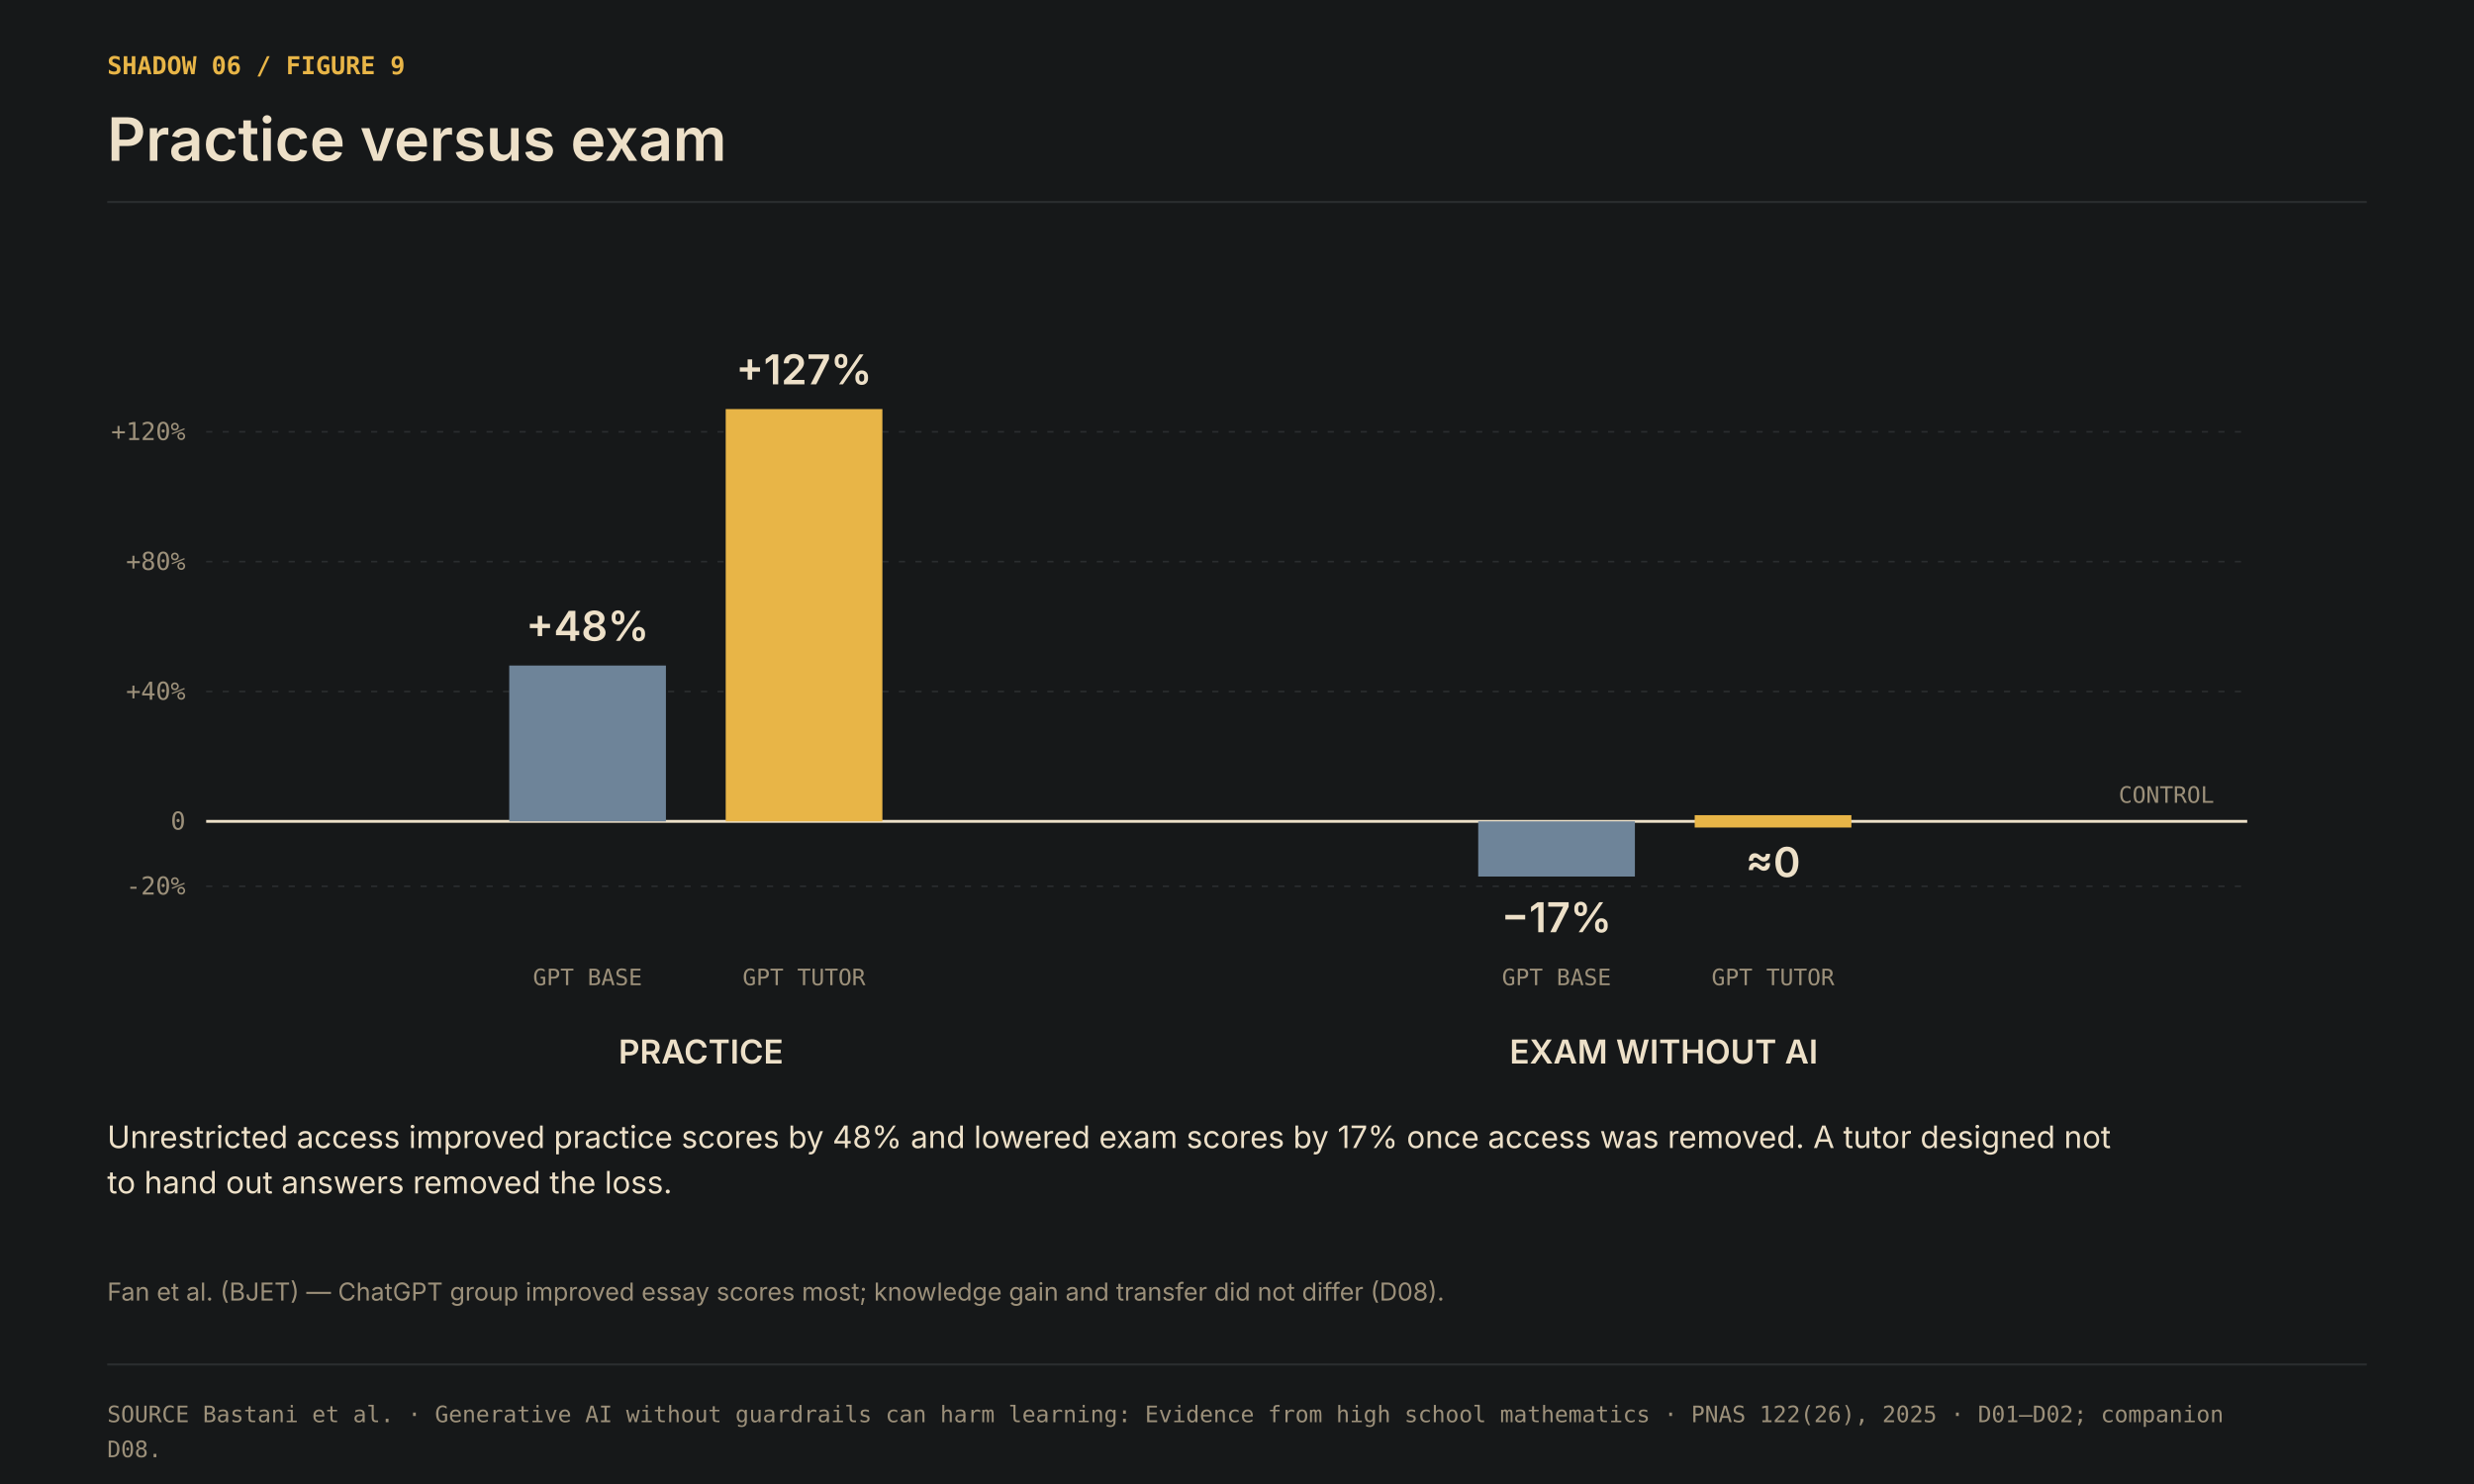
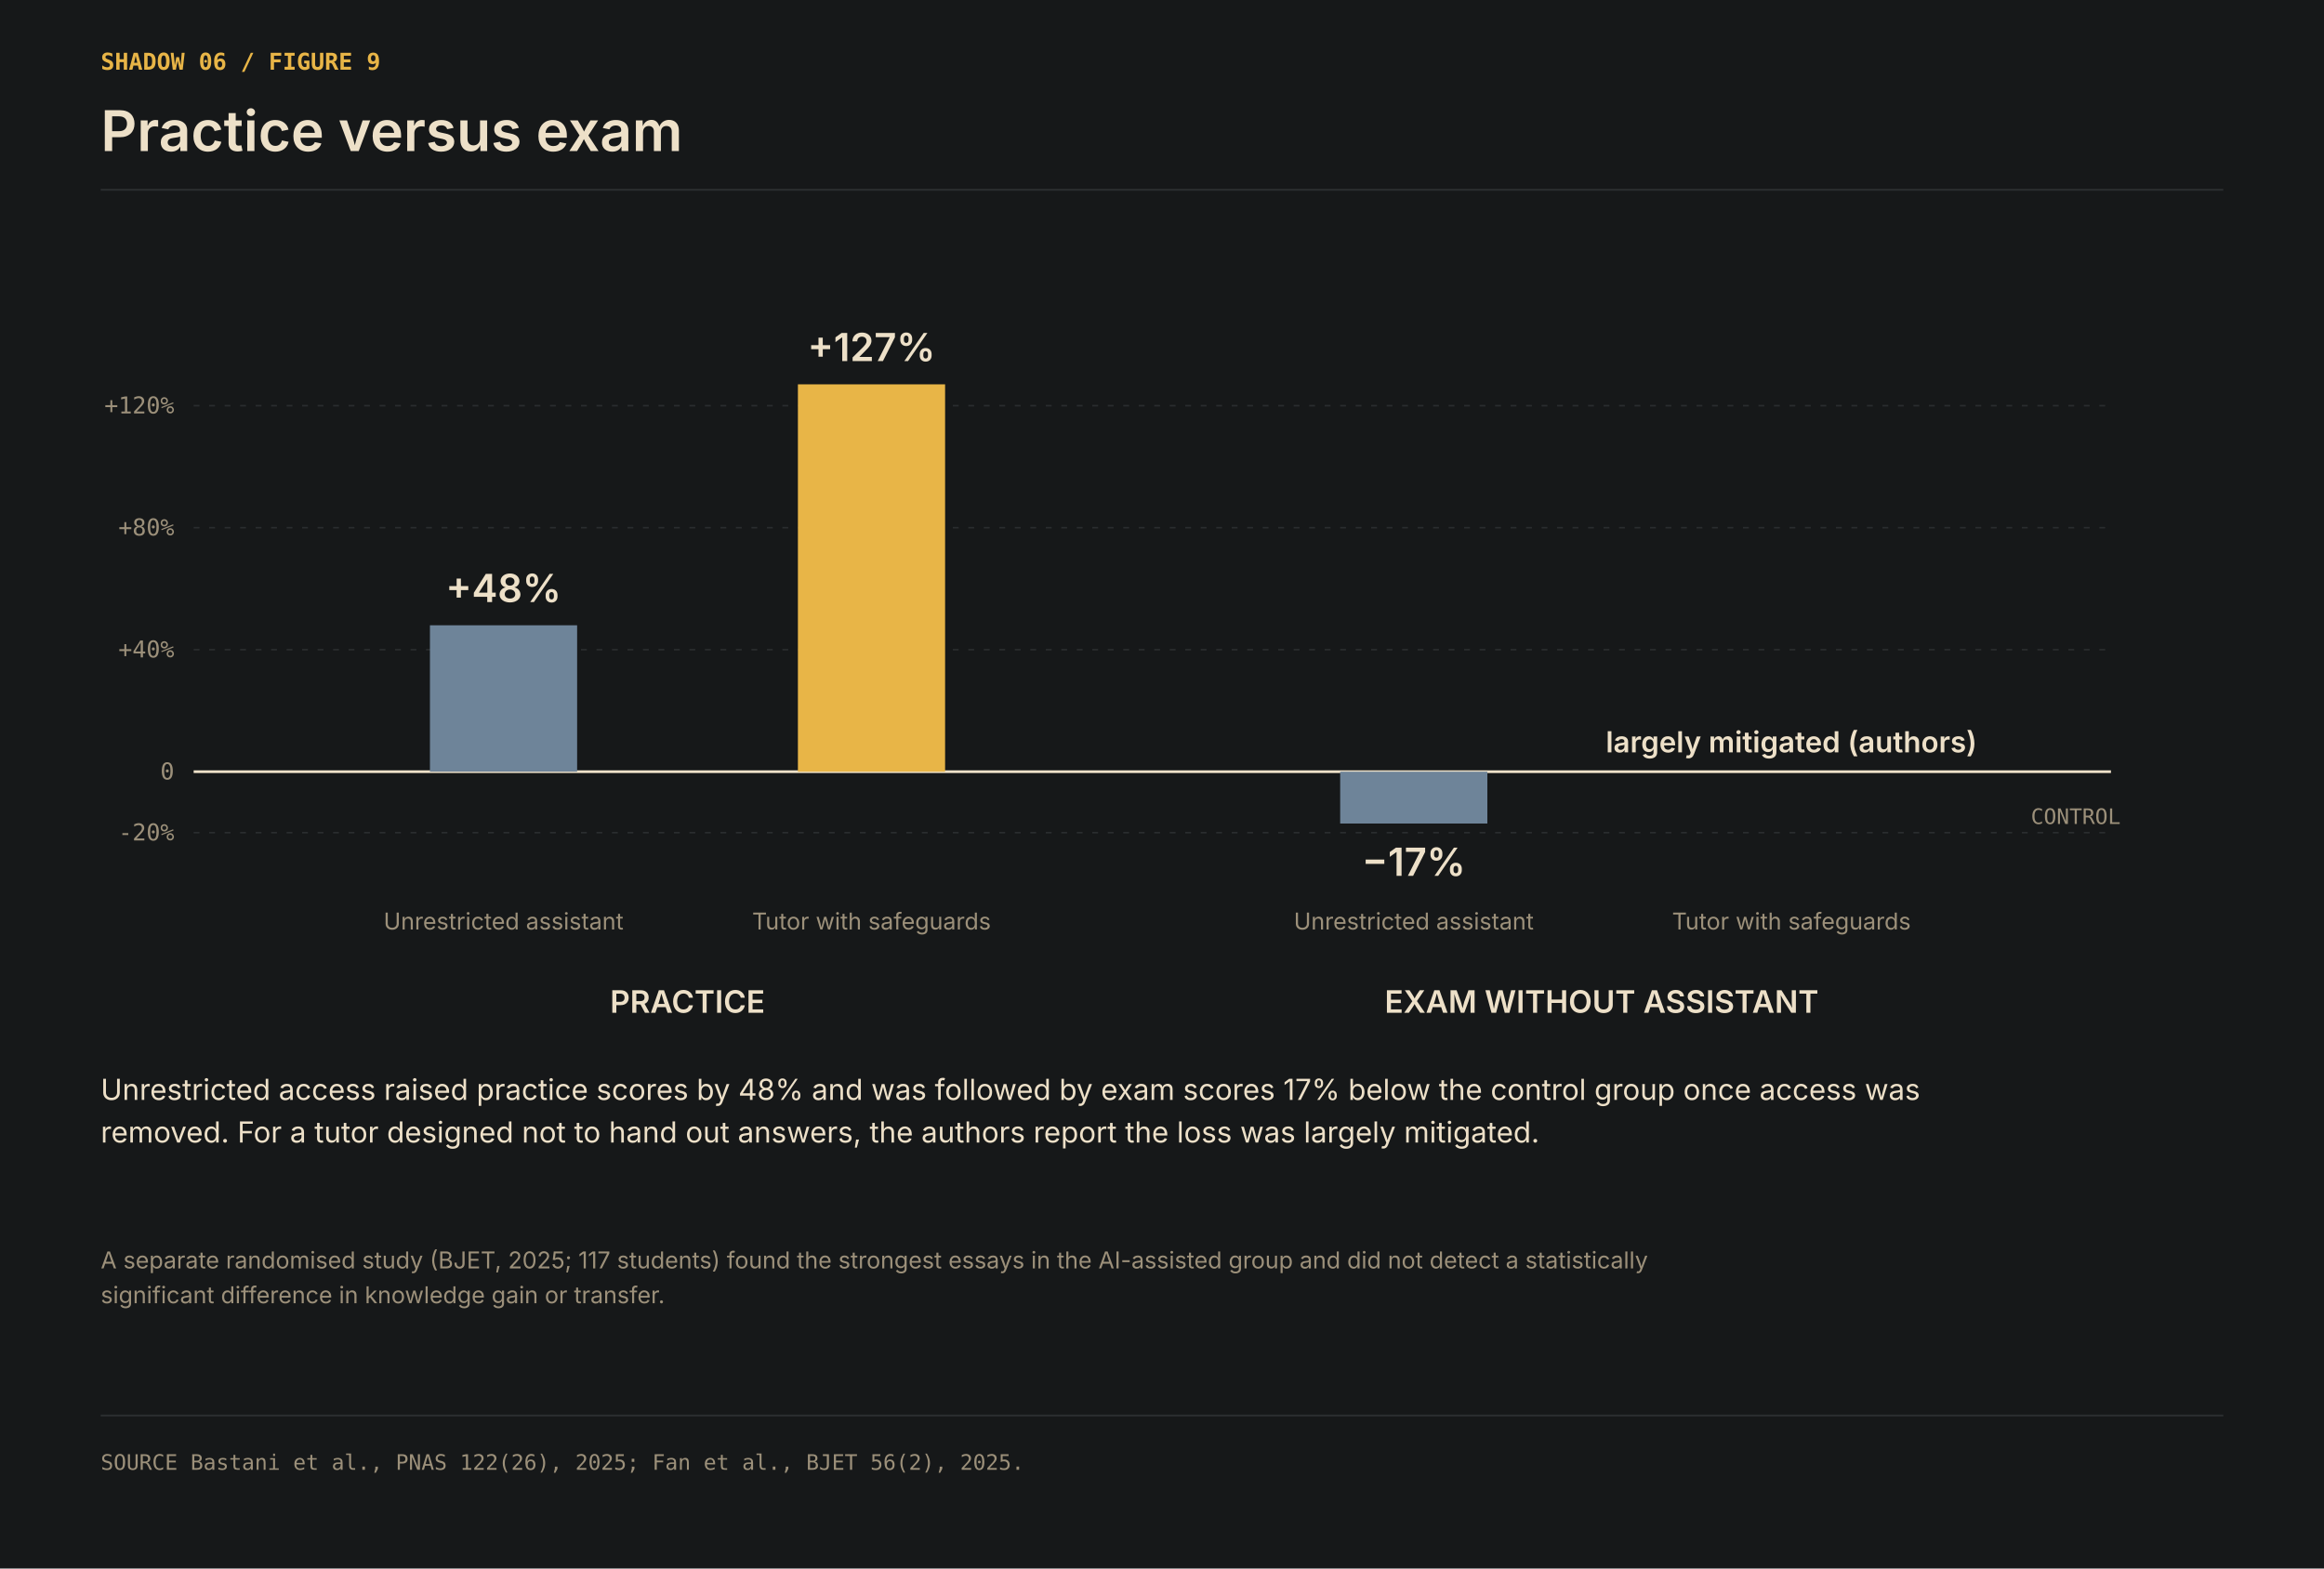
- <svg xmlns="http://www.w3.org/2000/svg" width="1200" height="720" viewBox="0 0 1200 720" role="img" aria-labelledby="title desc">
-   <rect width="1200" height="720" fill="#161819" />
+ <svg xmlns="http://www.w3.org/2000/svg" width="1200" height="810" viewBox="0 0 1200 810" role="img" aria-labelledby="title desc">
+   <rect width="1200" height="810" fill="#161819" />
  <text x="52" y="36" fill="#E8B547" font-family="JetBrains Mono,monospace" font-size="12" font-weight="600" text-anchor="start">SHADOW 06  /  FIGURE 9</text>
  <text x="52" y="78" fill="#EDE0C8" font-family="Inter,Arial,sans-serif" font-size="29" font-weight="600" text-anchor="start">Practice versus exam</text>
  <line x1="52" y1="98" x2="1148" y2="98" stroke="#2A2D2F" stroke-width="1" />
  <line x1="100" y1="430" x2="1090" y2="430" stroke="#2A2D2F" stroke-width="0.8" stroke-dasharray="3 5" />
  <text x="90" y="434" fill="#9C907A" font-family="JetBrains Mono,monospace" font-size="12" font-weight="400" text-anchor="end">-20%</text>
  <line x1="100" y1="398.5" x2="1090" y2="398.5" stroke="#EDE0C8" stroke-width="1.4" />
  <text x="90" y="402.5" fill="#9C907A" font-family="JetBrains Mono,monospace" font-size="12" font-weight="400" text-anchor="end">0</text>
  <line x1="100" y1="335.5" x2="1090" y2="335.5" stroke="#2A2D2F" stroke-width="0.8" stroke-dasharray="3 5" />
  <text x="90" y="339.5" fill="#9C907A" font-family="JetBrains Mono,monospace" font-size="12" font-weight="400" text-anchor="end">+40%</text>
  <line x1="100" y1="272.5" x2="1090" y2="272.5" stroke="#2A2D2F" stroke-width="0.8" stroke-dasharray="3 5" />
  <text x="90" y="276.5" fill="#9C907A" font-family="JetBrains Mono,monospace" font-size="12" font-weight="400" text-anchor="end">+80%</text>
  <line x1="100" y1="209.5" x2="1090" y2="209.5" stroke="#2A2D2F" stroke-width="0.8" stroke-dasharray="3 5" />
  <text x="90" y="213.5" fill="#9C907A" font-family="JetBrains Mono,monospace" font-size="12" font-weight="400" text-anchor="end">+120%</text>
-   <text x="1074" y="389.5" fill="#9C907A" font-family="JetBrains Mono,monospace" font-size="11" font-weight="400" text-anchor="end">CONTROL</text>
-   <rect x="247" y="322.9" width="76" height="75.6" fill="#6E8499" data-row="0" data-field="practice_vs_control_pct" data-value="48" data-zero="398.5" data-scale="1.575" />
-   <text x="285" y="310.9" fill="#EDE0C8" font-family="Inter,Arial,sans-serif" font-size="20" font-weight="600" text-anchor="middle">+48%</text>
-   <text x="285" y="478" fill="#9C907A" font-family="JetBrains Mono,monospace" font-size="11" font-weight="400" text-anchor="middle">GPT BASE</text>
-   <rect x="352" y="198.475" width="76" height="200.025" fill="#E8B547" data-row="1" data-field="practice_vs_control_pct" data-value="127" data-zero="398.5" data-scale="1.575" />
-   <text x="390" y="186.475" fill="#EDE0C8" font-family="Inter,Arial,sans-serif" font-size="20" font-weight="600" text-anchor="middle">+127%</text>
-   <text x="390" y="478" fill="#9C907A" font-family="JetBrains Mono,monospace" font-size="11" font-weight="400" text-anchor="middle">GPT TUTOR</text>
-   <rect x="717" y="398.5" width="76" height="26.775" fill="#6E8499" data-row="0" data-field="exam_vs_control_pct" data-value="-17" data-zero="398.5" data-scale="1.575" />
-   <text x="755" y="452.275" fill="#EDE0C8" font-family="Inter,Arial,sans-serif" font-size="20" font-weight="600" text-anchor="middle">−17%</text>
-   <text x="755" y="478" fill="#9C907A" font-family="JetBrains Mono,monospace" font-size="11" font-weight="400" text-anchor="middle">GPT BASE</text>
-   <line x1="822" y1="398.5" x2="898" y2="398.5" stroke="#E8B547" stroke-width="6" data-row="1" data-field="exam_vs_control_pct" data-value="0" data-zero="398.5" data-scale="1.575" />
-   <text x="860" y="425.5" fill="#EDE0C8" font-family="Inter,Arial,sans-serif" font-size="20" font-weight="600" text-anchor="middle">≈0</text>
-   <text x="860" y="478" fill="#9C907A" font-family="JetBrains Mono,monospace" font-size="11" font-weight="400" text-anchor="middle">GPT TUTOR</text>
-   <text x="340" y="516" fill="#EDE0C8" font-family="Inter,Arial,sans-serif" font-size="16" font-weight="600" text-anchor="middle">PRACTICE</text>
-   <text x="807" y="516" fill="#EDE0C8" font-family="Inter,Arial,sans-serif" font-size="16" font-weight="600" text-anchor="middle">EXAM WITHOUT AI</text>
-   <text x="52" y="557" fill="#EDE0C8" font-family="Inter,Arial,sans-serif" font-size="15" font-weight="400" text-anchor="start">Unrestricted access improved practice scores by 48% and lowered exam scores by 17% once access was removed. A tutor designed not</text>
-   <text x="52" y="579" fill="#EDE0C8" font-family="Inter,Arial,sans-serif" font-size="15" font-weight="400" text-anchor="start">to hand out answers removed the loss.</text>
-   <text x="52" y="631" fill="#9C907A" font-family="Inter,Arial,sans-serif" font-size="12" font-weight="400" text-anchor="start">Fan et al. (BJET) — ChatGPT group improved essay scores most; knowledge gain and transfer did not differ (D08).</text>
-   <line x1="52" y1="662" x2="1148" y2="662" stroke="#2A2D2F" stroke-width="1" />
-   <text x="52" y="690" fill="#9C907A" font-family="JetBrains Mono,monospace" font-size="11" font-weight="400" text-anchor="start">SOURCE  Bastani et al. · Generative AI without guardrails can harm learning: Evidence from high school mathematics · PNAS 122(26), 2025 · D01–D02; companion</text>
-   <text x="52" y="707" fill="#9C907A" font-family="JetBrains Mono,monospace" font-size="11" font-weight="400" text-anchor="start">D08.</text>
+   <text x="1095" y="425.5" fill="#9C907A" font-family="JetBrains Mono,monospace" font-size="11" font-weight="400" text-anchor="end">CONTROL</text>
+   <rect x="222" y="322.9" width="76" height="75.6" fill="#6E8499" data-row="0" data-field="practice_vs_control_pct" data-value="48" data-zero="398.5" data-scale="1.575" />
+   <text x="260" y="310.9" fill="#EDE0C8" font-family="Inter,Arial,sans-serif" font-size="20" font-weight="600" text-anchor="middle">+48%</text>
+   <rect x="412" y="198.475" width="76" height="200.025" fill="#E8B547" data-row="1" data-field="practice_vs_control_pct" data-value="127" data-zero="398.5" data-scale="1.575" />
+   <text x="450" y="186.475" fill="#EDE0C8" font-family="Inter,Arial,sans-serif" font-size="20" font-weight="600" text-anchor="middle">+127%</text>
+   <rect x="692" y="398.5" width="76" height="26.775" fill="#6E8499" data-row="0" data-field="exam_vs_control_pct" data-value="-17" data-zero="398.5" data-scale="1.575" />
+   <text x="730" y="452.275" fill="#EDE0C8" font-family="Inter,Arial,sans-serif" font-size="20" font-weight="600" text-anchor="middle" data-row="0" data-field="exam_label" data-value="−17%">−17%</text>
+   <text x="925" y="388.5" fill="#EDE0C8" font-family="Inter,Arial,sans-serif" font-size="15" font-weight="600" text-anchor="middle" data-row="1" data-field="exam_label" data-value="largely mitigated (authors)">largely mitigated (authors)</text>
+   <text x="260" y="480" fill="#9C907A" font-family="Inter,Arial,sans-serif" font-size="12" font-weight="400" text-anchor="middle" data-row="0" data-field="arm" data-value="Unrestricted assistant">Unrestricted assistant</text>
+   <text x="450" y="480" fill="#9C907A" font-family="Inter,Arial,sans-serif" font-size="12" font-weight="400" text-anchor="middle" data-row="1" data-field="arm" data-value="Tutor with safeguards">Tutor with safeguards</text>
+   <text x="730" y="480" fill="#9C907A" font-family="Inter,Arial,sans-serif" font-size="12" font-weight="400" text-anchor="middle">Unrestricted assistant</text>
+   <text x="925" y="480" fill="#9C907A" font-family="Inter,Arial,sans-serif" font-size="12" font-weight="400" text-anchor="middle">Tutor with safeguards</text>
+   <text x="355" y="523" fill="#EDE0C8" font-family="Inter,Arial,sans-serif" font-size="16" font-weight="600" text-anchor="middle">PRACTICE</text>
+   <text x="827" y="523" fill="#EDE0C8" font-family="Inter,Arial,sans-serif" font-size="16" font-weight="600" text-anchor="middle">EXAM WITHOUT ASSISTANT</text>
+   <text x="52" y="568" fill="#EDE0C8" font-family="Inter,Arial,sans-serif" font-size="15" font-weight="400" text-anchor="start">Unrestricted access raised practice scores by 48% and was followed by exam scores 17% below the control group once access was</text>
+   <text x="52" y="590" fill="#EDE0C8" font-family="Inter,Arial,sans-serif" font-size="15" font-weight="400" text-anchor="start">removed. For a tutor designed not to hand out answers, the authors report the loss was largely mitigated.</text>
+   <text x="52" y="655" fill="#9C907A" font-family="Inter,Arial,sans-serif" font-size="12" font-weight="400" text-anchor="start">A separate randomised study (BJET, 2025; 117 students) found the strongest essays in the AI-assisted group and did not detect a statistically</text>
+   <text x="52" y="673" fill="#9C907A" font-family="Inter,Arial,sans-serif" font-size="12" font-weight="400" text-anchor="start">significant difference in knowledge gain or transfer.</text>
+   <line x1="52" y1="731" x2="1148" y2="731" stroke="#2A2D2F" stroke-width="1" />
+   <text x="52" y="759" fill="#9C907A" font-family="JetBrains Mono,monospace" font-size="11" font-weight="400" text-anchor="start">SOURCE  Bastani et al., PNAS 122(26), 2025; Fan et al., BJET 56(2), 2025.</text>
</svg>
